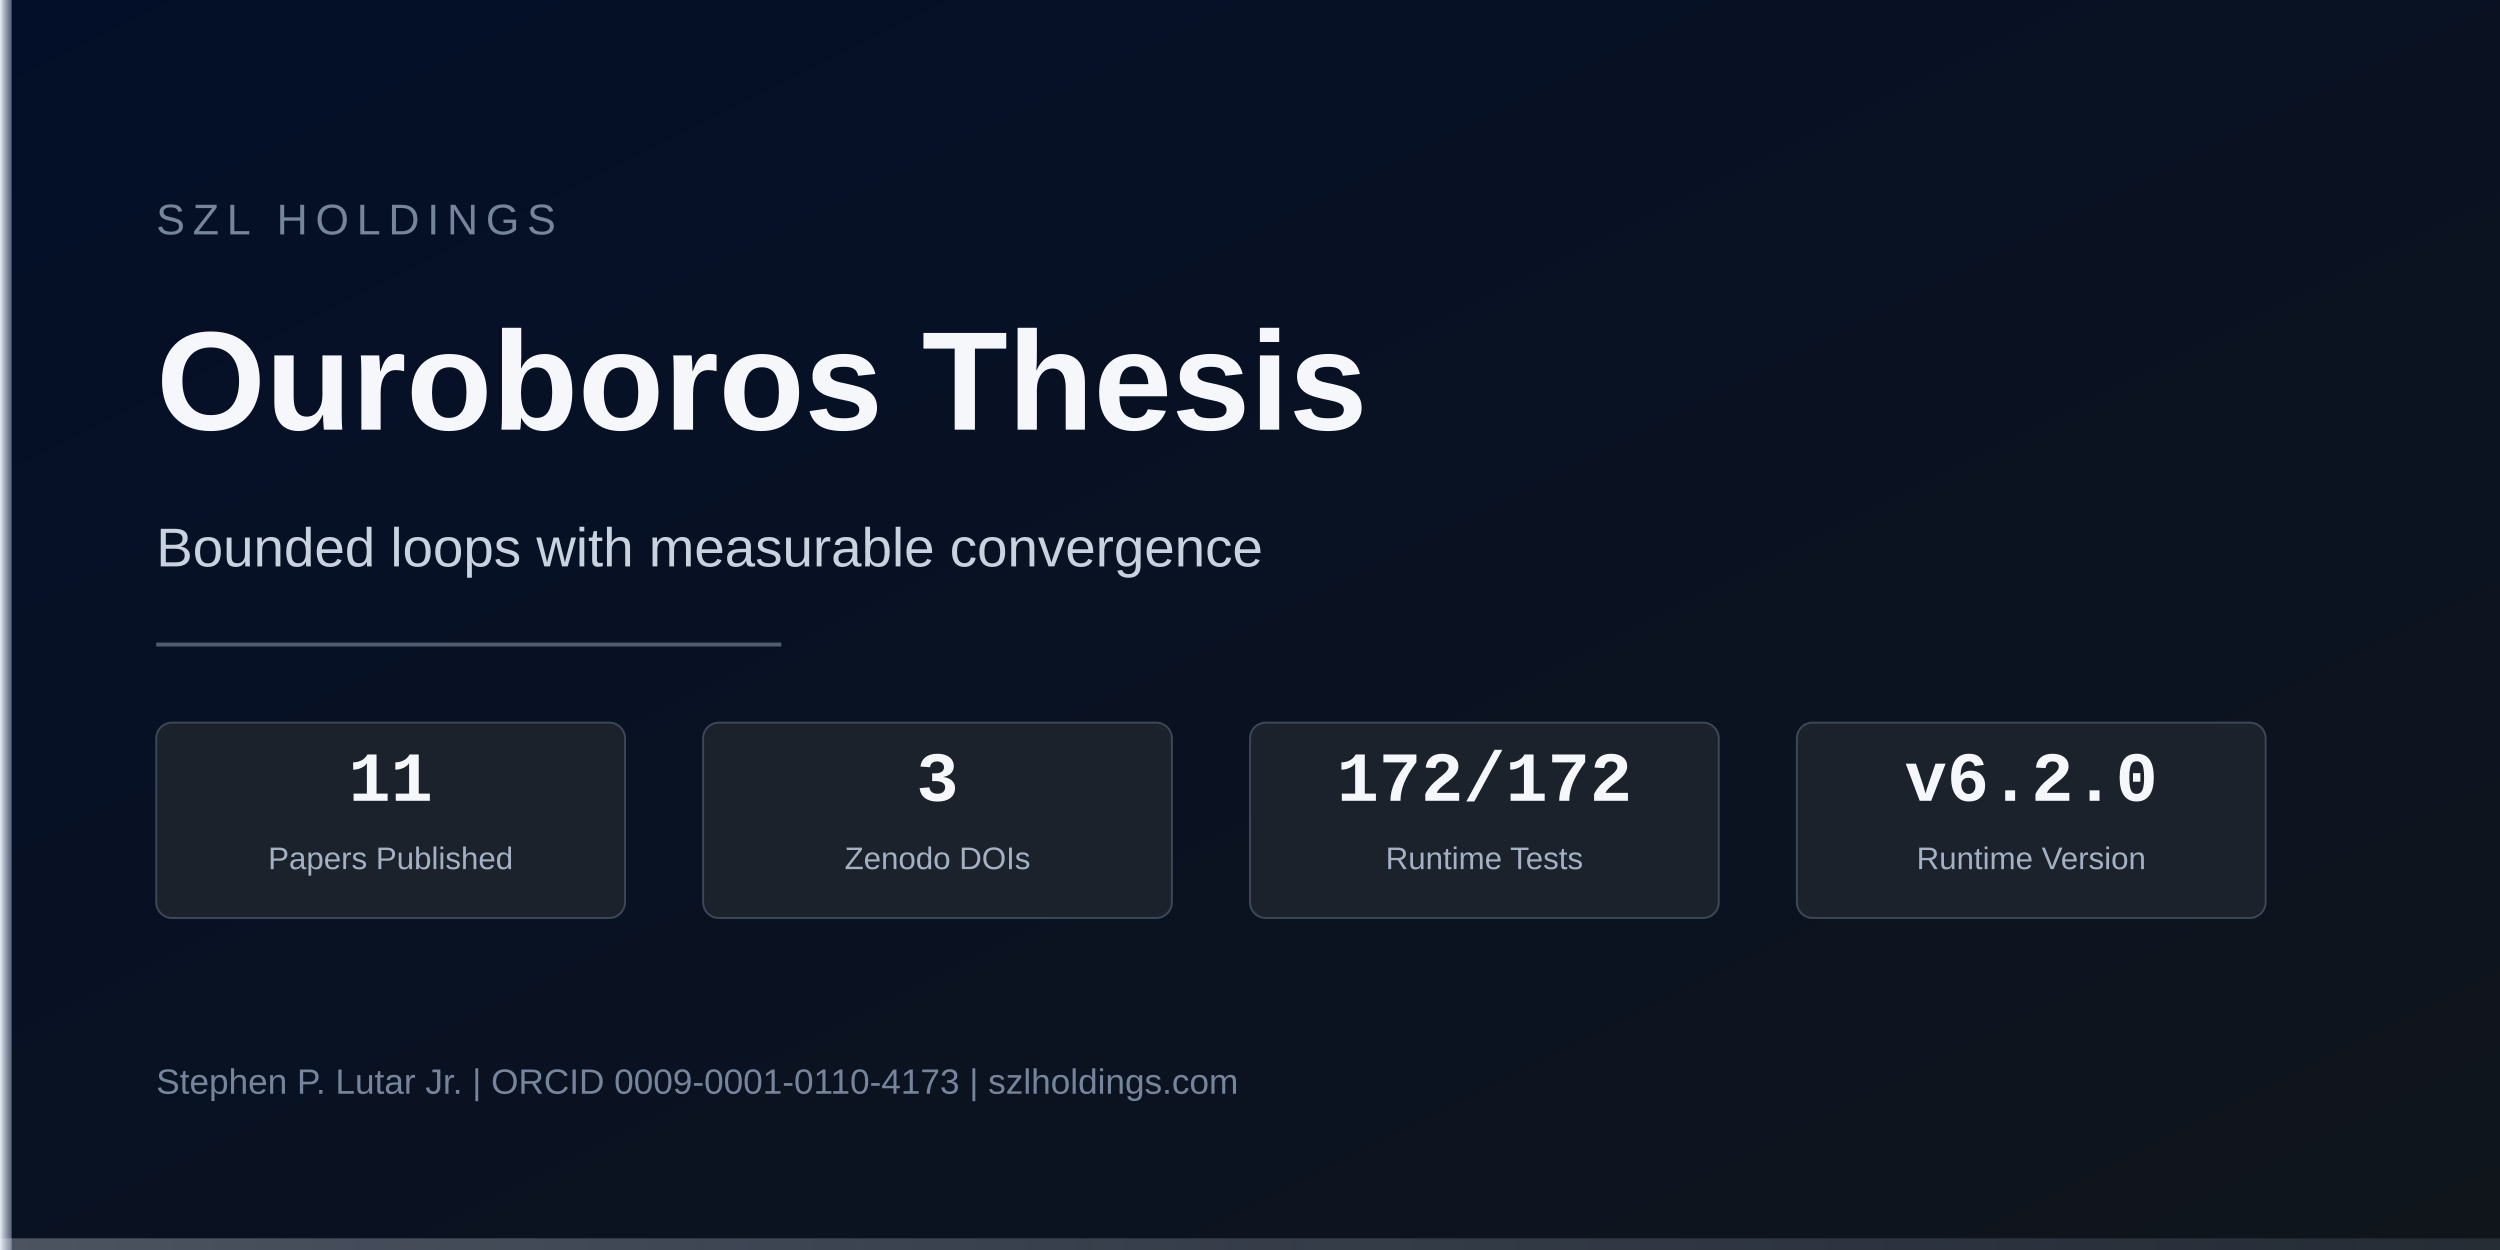
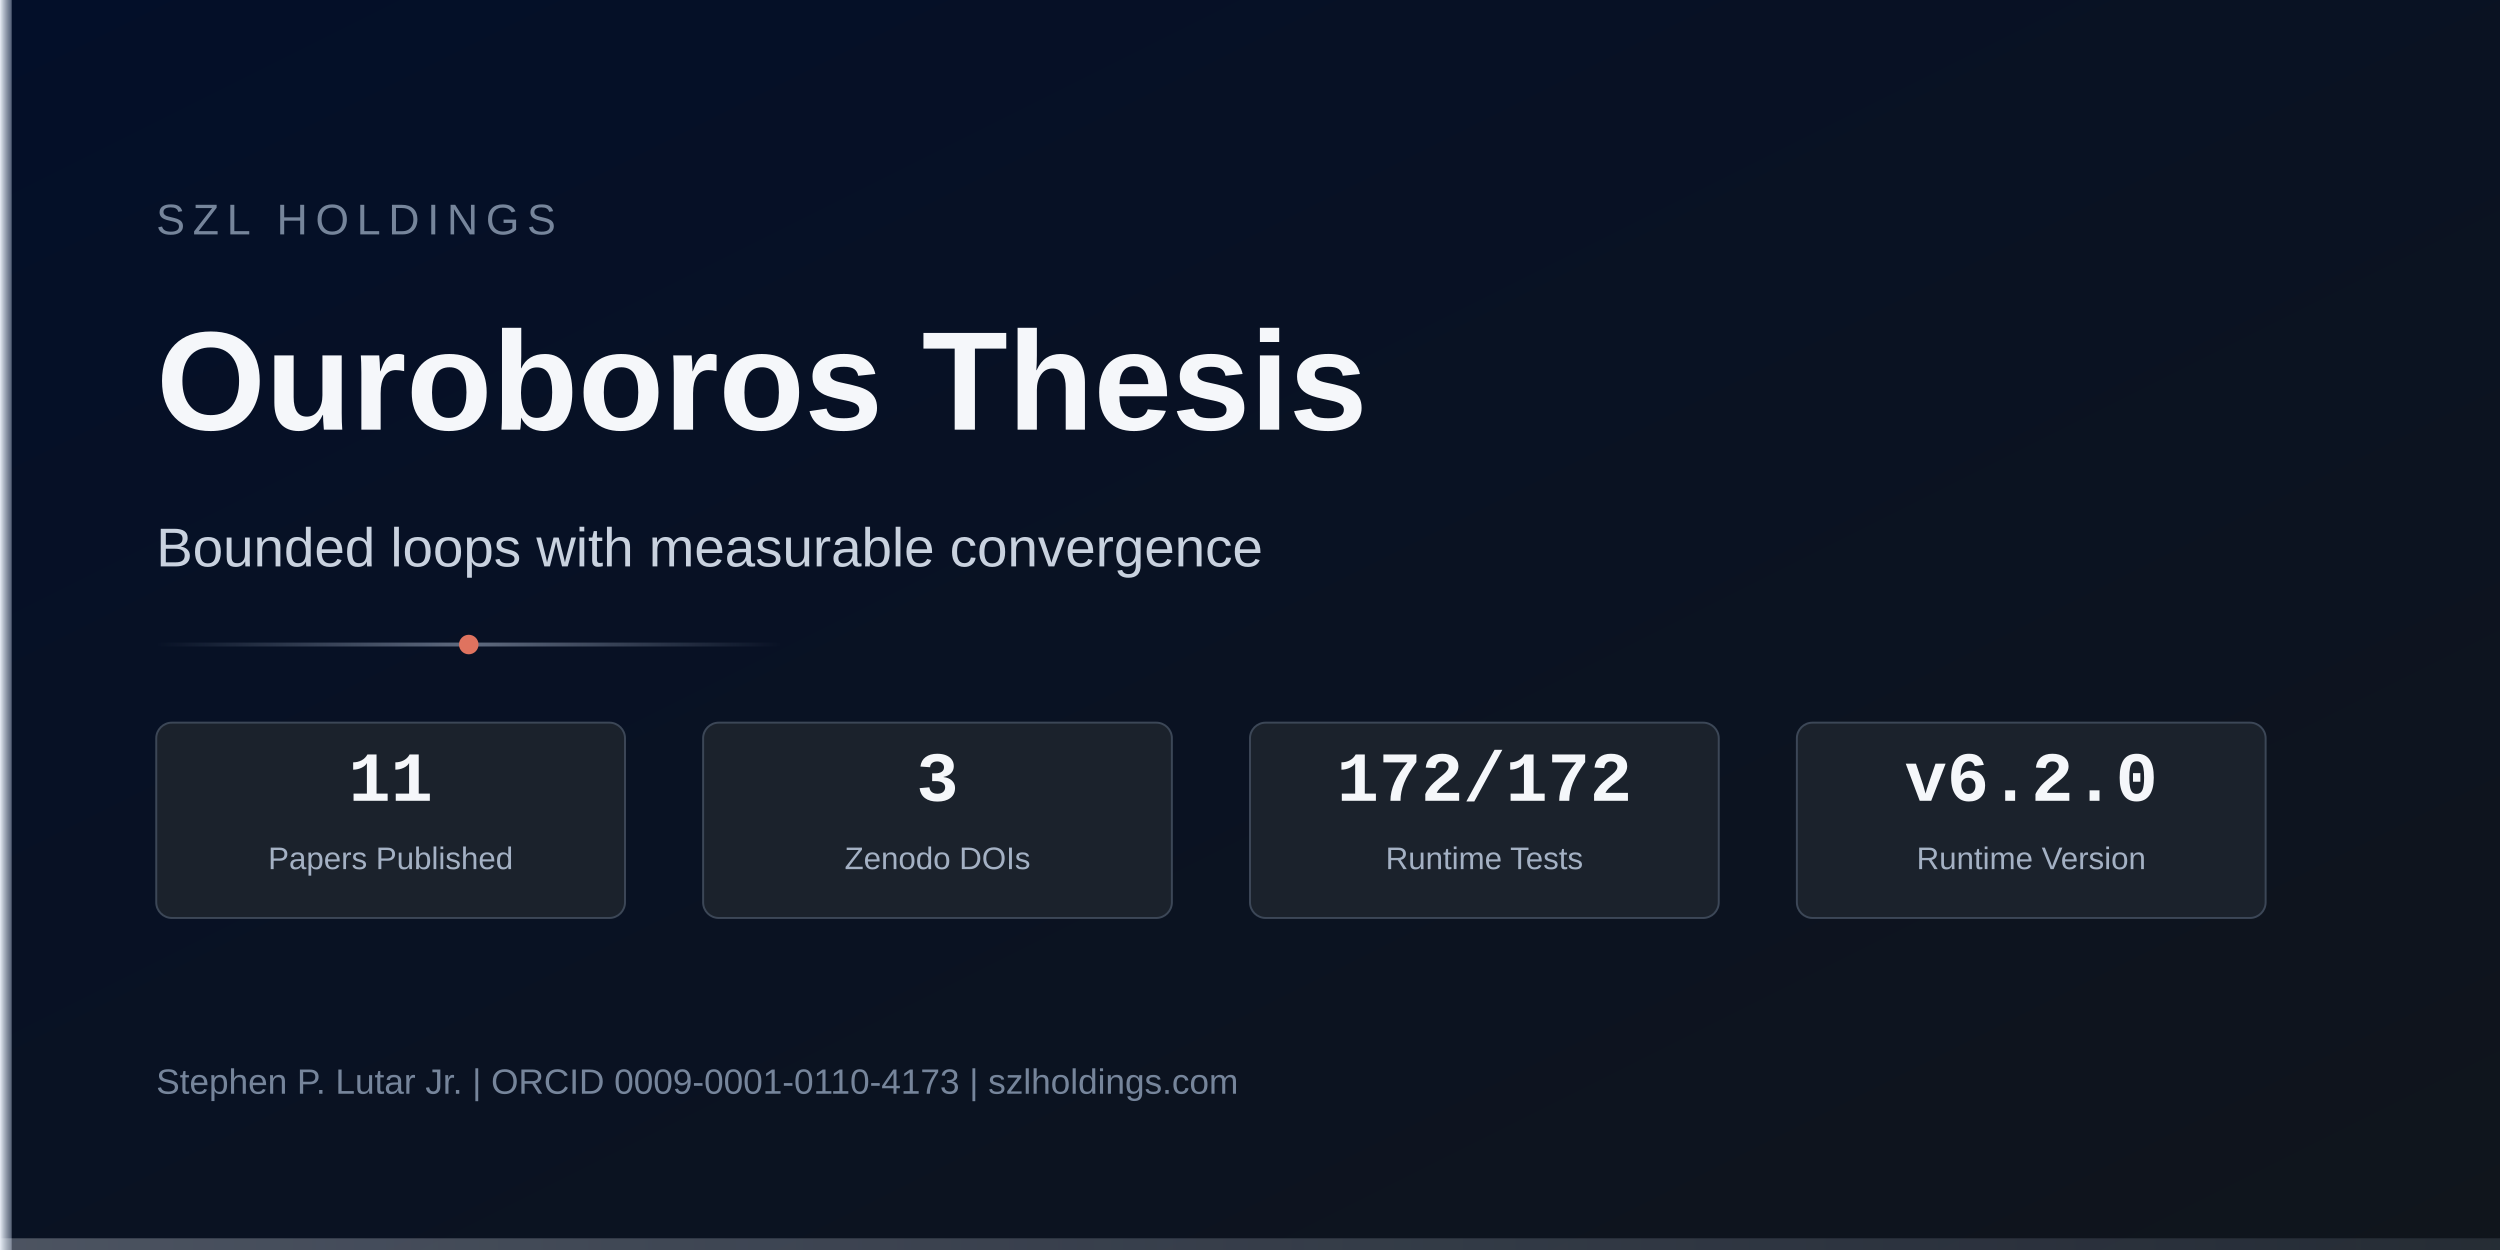
<svg xmlns="http://www.w3.org/2000/svg" width="1280" height="640" viewBox="0 0 1280 640">
  <defs>
    <linearGradient id="bg" x1="0" y1="0" x2="1" y2="1">
      <stop offset="0%" stop-color="#030F29" />
      <stop offset="100%" stop-color="#10151c" />
    </linearGradient>
    <linearGradient id="accent" x1="0" y1="0" x2="1" y2="0">
      <stop offset="0%" stop-color="#E9EEF6" />
      <stop offset="100%" stop-color="#9AA7BD" stop-opacity=".53" />
    </linearGradient>
+     <linearGradient id="rule" gradientUnits="userSpaceOnUse" x1="80" y1="0" x2="400" y2="0">
+       <stop offset="0" stop-color="#9AA7BD" stop-opacity="0" />
+       <stop offset="0.5" stop-color="#9AA7BD" stop-opacity="0.6" />
+       <stop offset="1" stop-color="#9AA7BD" stop-opacity="0" />
+     </linearGradient>
  </defs>
  <rect width="1280" height="640" fill="url(#bg)" />
  <rect x="0" y="0" width="6" height="640" fill="url(#accent)" />
  <rect x="0" y="634" width="1280" height="6" fill="url(#accent)" opacity="0.3" />
  <text x="80" y="120" font-family="system-ui, -apple-system, 'Segoe UI', 'Helvetica Neue', 'Liberation Sans', Arial, sans-serif" font-size="22" font-weight="400" fill="#76859b" letter-spacing="4">SZL HOLDINGS</text>
  <text x="80" y="220" font-family="system-ui, -apple-system, 'Segoe UI', 'Helvetica Neue', 'Liberation Sans', Arial, sans-serif" font-size="72" font-weight="700" fill="#f5f7fa">Ouroboros Thesis</text>
  <text x="80" y="290" font-family="system-ui, -apple-system, 'Segoe UI', 'Helvetica Neue', 'Liberation Sans', Arial, sans-serif" font-size="28" font-weight="400" fill="#c9d2df">Bounded loops with measurable convergence</text>
-   <line x1="80" y1="330" x2="400" y2="330" stroke="#9AA7BD" stroke-width="2" opacity="0.5" />
+   <line x1="80" y1="330" x2="400" y2="330" stroke="url(#rule)" stroke-width="2" />
+   <circle cx="240" cy="330" r="5" fill="#DF735F" />
  <rect x="80" y="370" width="240" height="100" rx="8" fill="#1b222c" stroke="#3c4757" stroke-width="1" />
  <text x="200" y="410" font-family="ui-monospace, 'SF Mono', 'Cascadia Code', 'JetBrains Mono', 'IBM Plex Mono', 'Liberation Mono', Menlo, Consolas, monospace" font-size="36" font-weight="700" fill="#f5f7fa" text-anchor="middle">11</text>
  <text x="200" y="445" font-family="system-ui, -apple-system, 'Segoe UI', 'Helvetica Neue', 'Liberation Sans', Arial, sans-serif" font-size="16" font-weight="400" fill="#a4b1c4" text-anchor="middle">Papers Published</text>
  <rect x="360" y="370" width="240" height="100" rx="8" fill="#1b222c" stroke="#3c4757" stroke-width="1" />
  <text x="480" y="410" font-family="ui-monospace, 'SF Mono', 'Cascadia Code', 'JetBrains Mono', 'IBM Plex Mono', 'Liberation Mono', Menlo, Consolas, monospace" font-size="36" font-weight="700" fill="#f5f7fa" text-anchor="middle">3</text>
  <text x="480" y="445" font-family="system-ui, -apple-system, 'Segoe UI', 'Helvetica Neue', 'Liberation Sans', Arial, sans-serif" font-size="16" font-weight="400" fill="#a4b1c4" text-anchor="middle">Zenodo DOIs</text>
  <rect x="640" y="370" width="240" height="100" rx="8" fill="#1b222c" stroke="#3c4757" stroke-width="1" />
  <text x="760" y="410" font-family="ui-monospace, 'SF Mono', 'Cascadia Code', 'JetBrains Mono', 'IBM Plex Mono', 'Liberation Mono', Menlo, Consolas, monospace" font-size="36" font-weight="700" fill="#f5f7fa" text-anchor="middle">172/172</text>
  <text x="760" y="445" font-family="system-ui, -apple-system, 'Segoe UI', 'Helvetica Neue', 'Liberation Sans', Arial, sans-serif" font-size="16" font-weight="400" fill="#a4b1c4" text-anchor="middle">Runtime Tests</text>
  <rect x="920" y="370" width="240" height="100" rx="8" fill="#1b222c" stroke="#3c4757" stroke-width="1" />
  <text x="1040" y="410" font-family="ui-monospace, 'SF Mono', 'Cascadia Code', 'JetBrains Mono', 'IBM Plex Mono', 'Liberation Mono', Menlo, Consolas, monospace" font-size="36" font-weight="700" fill="#f5f7fa" text-anchor="middle">v6.2.0</text>
  <text x="1040" y="445" font-family="system-ui, -apple-system, 'Segoe UI', 'Helvetica Neue', 'Liberation Sans', Arial, sans-serif" font-size="16" font-weight="400" fill="#a4b1c4" text-anchor="middle">Runtime Version</text>
  <text x="80" y="560" font-family="system-ui, -apple-system, 'Segoe UI', 'Helvetica Neue', 'Liberation Sans', Arial, sans-serif" font-size="18" font-weight="400" fill="#76859b">Stephen P. Lutar Jr.  |  ORCID 0009-0001-0110-4173  |  szlholdings.com</text>
</svg>
